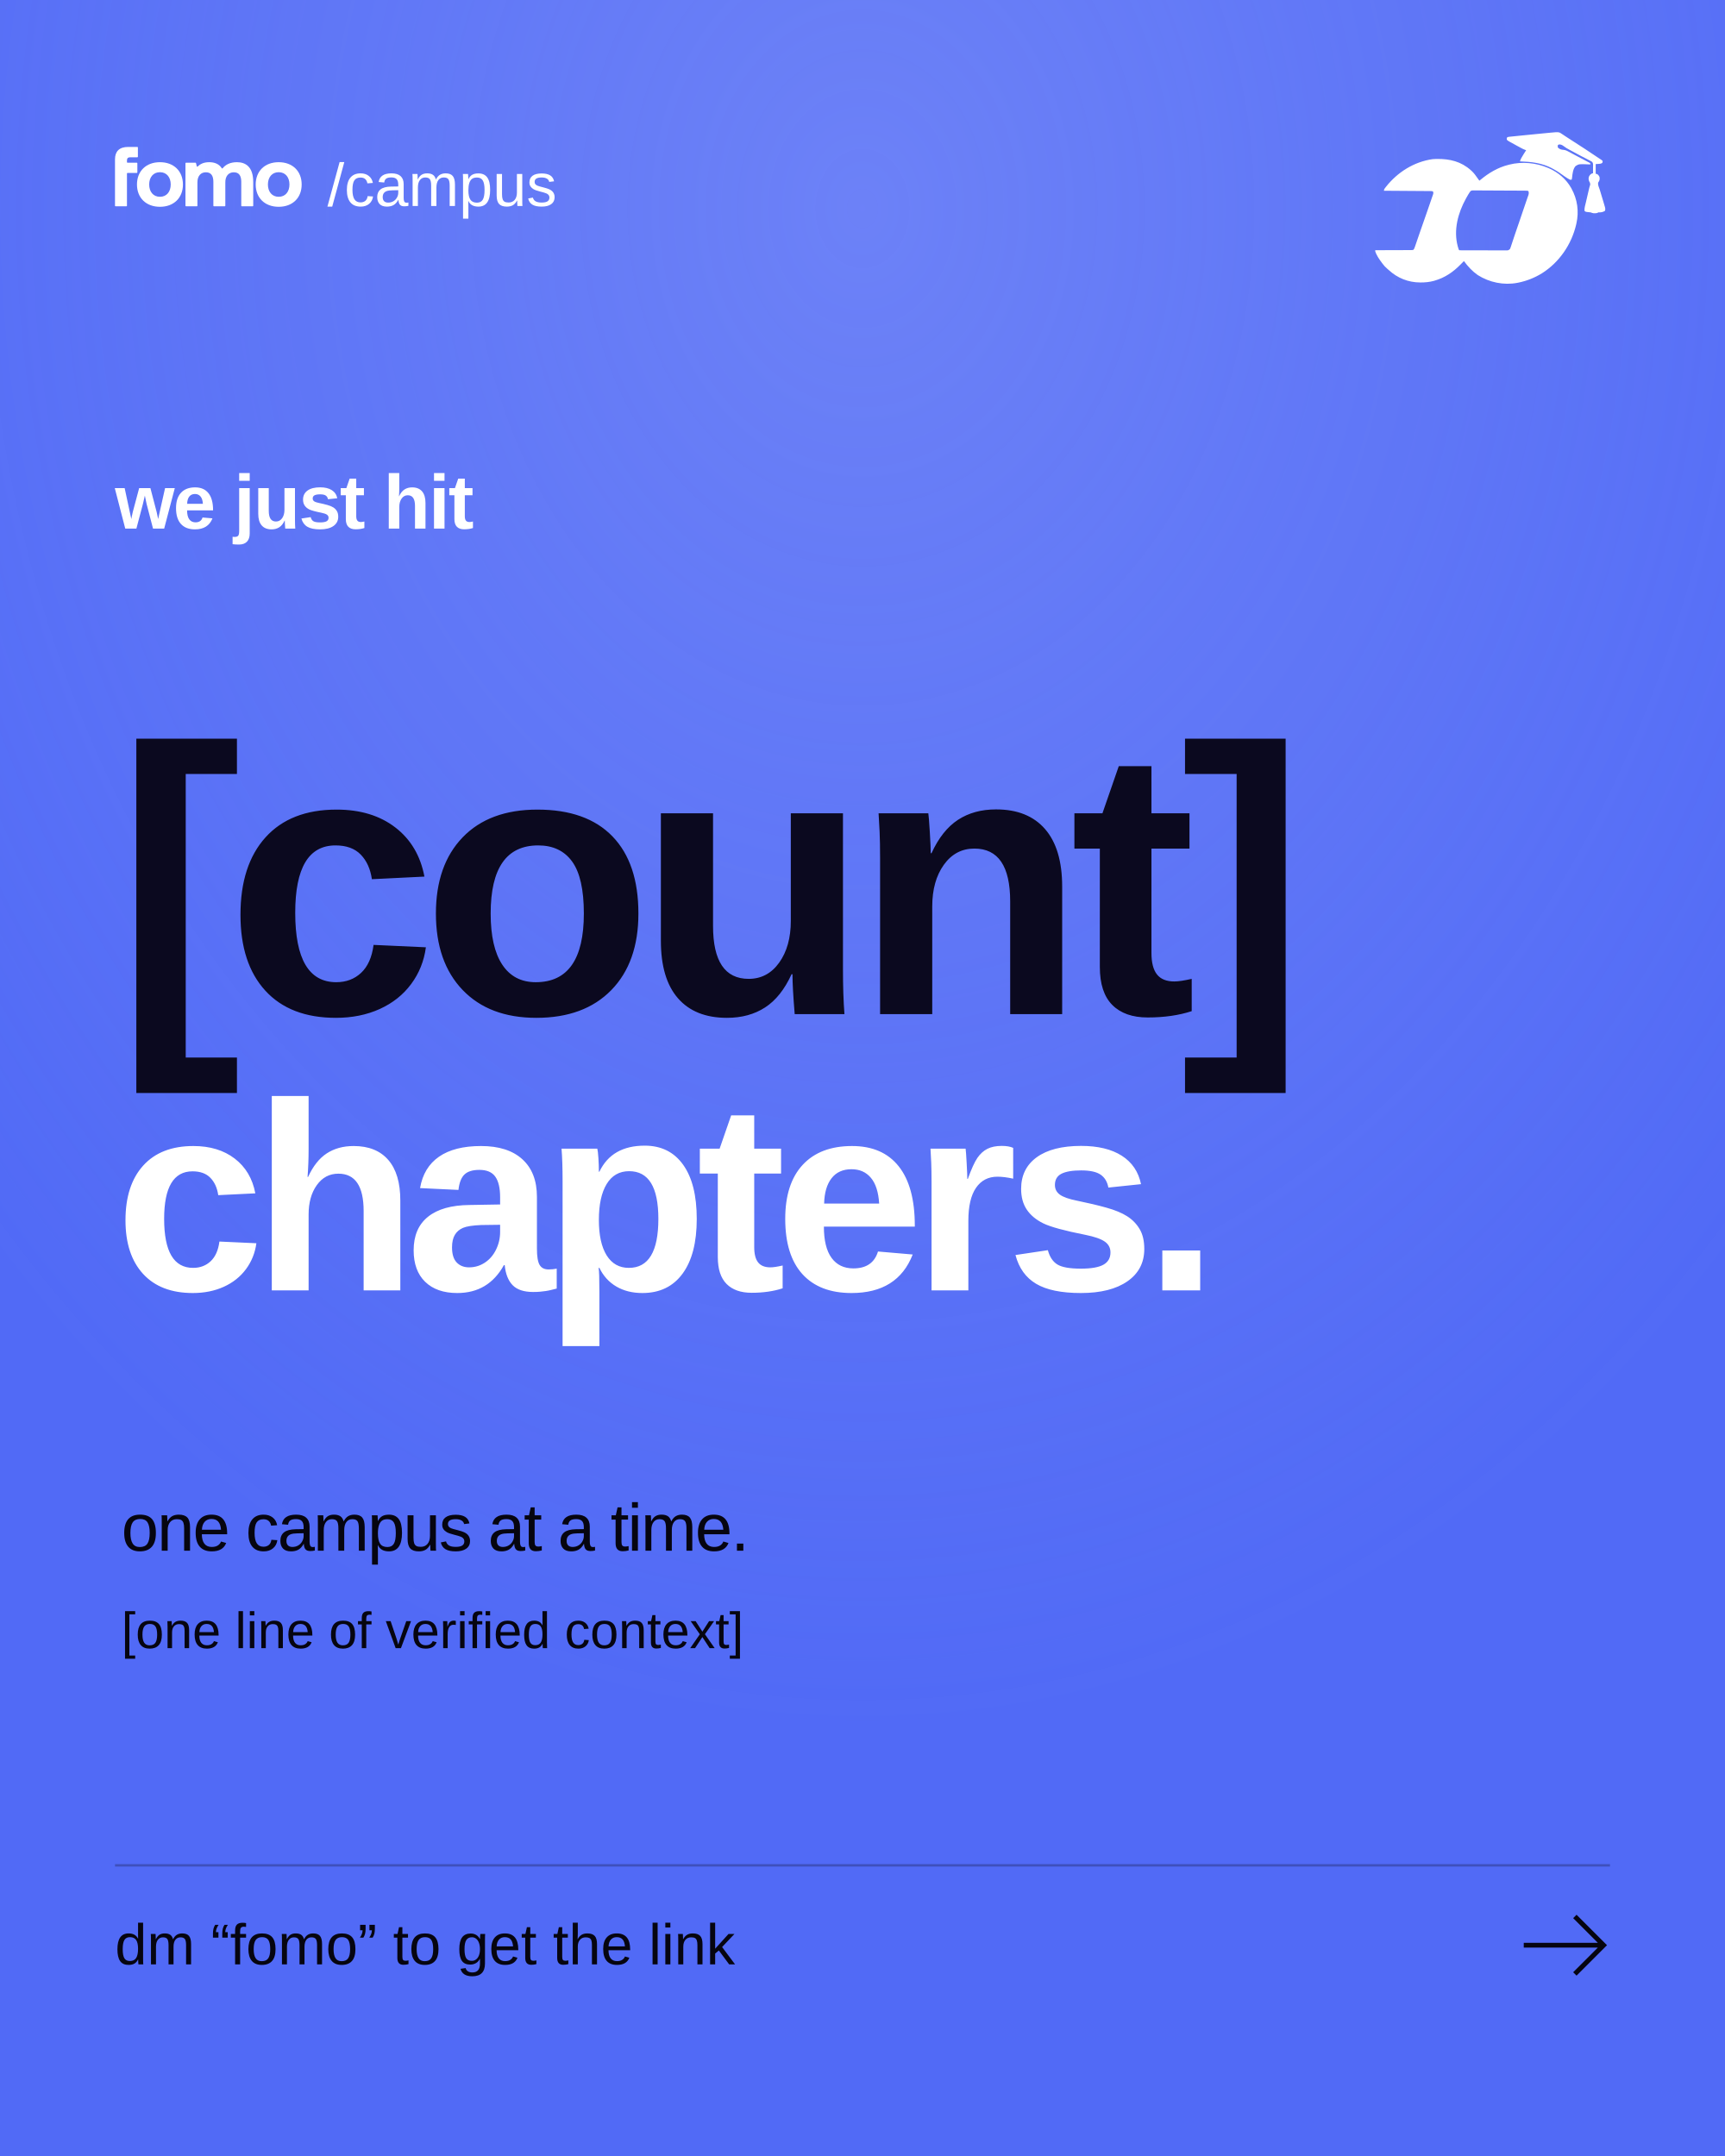
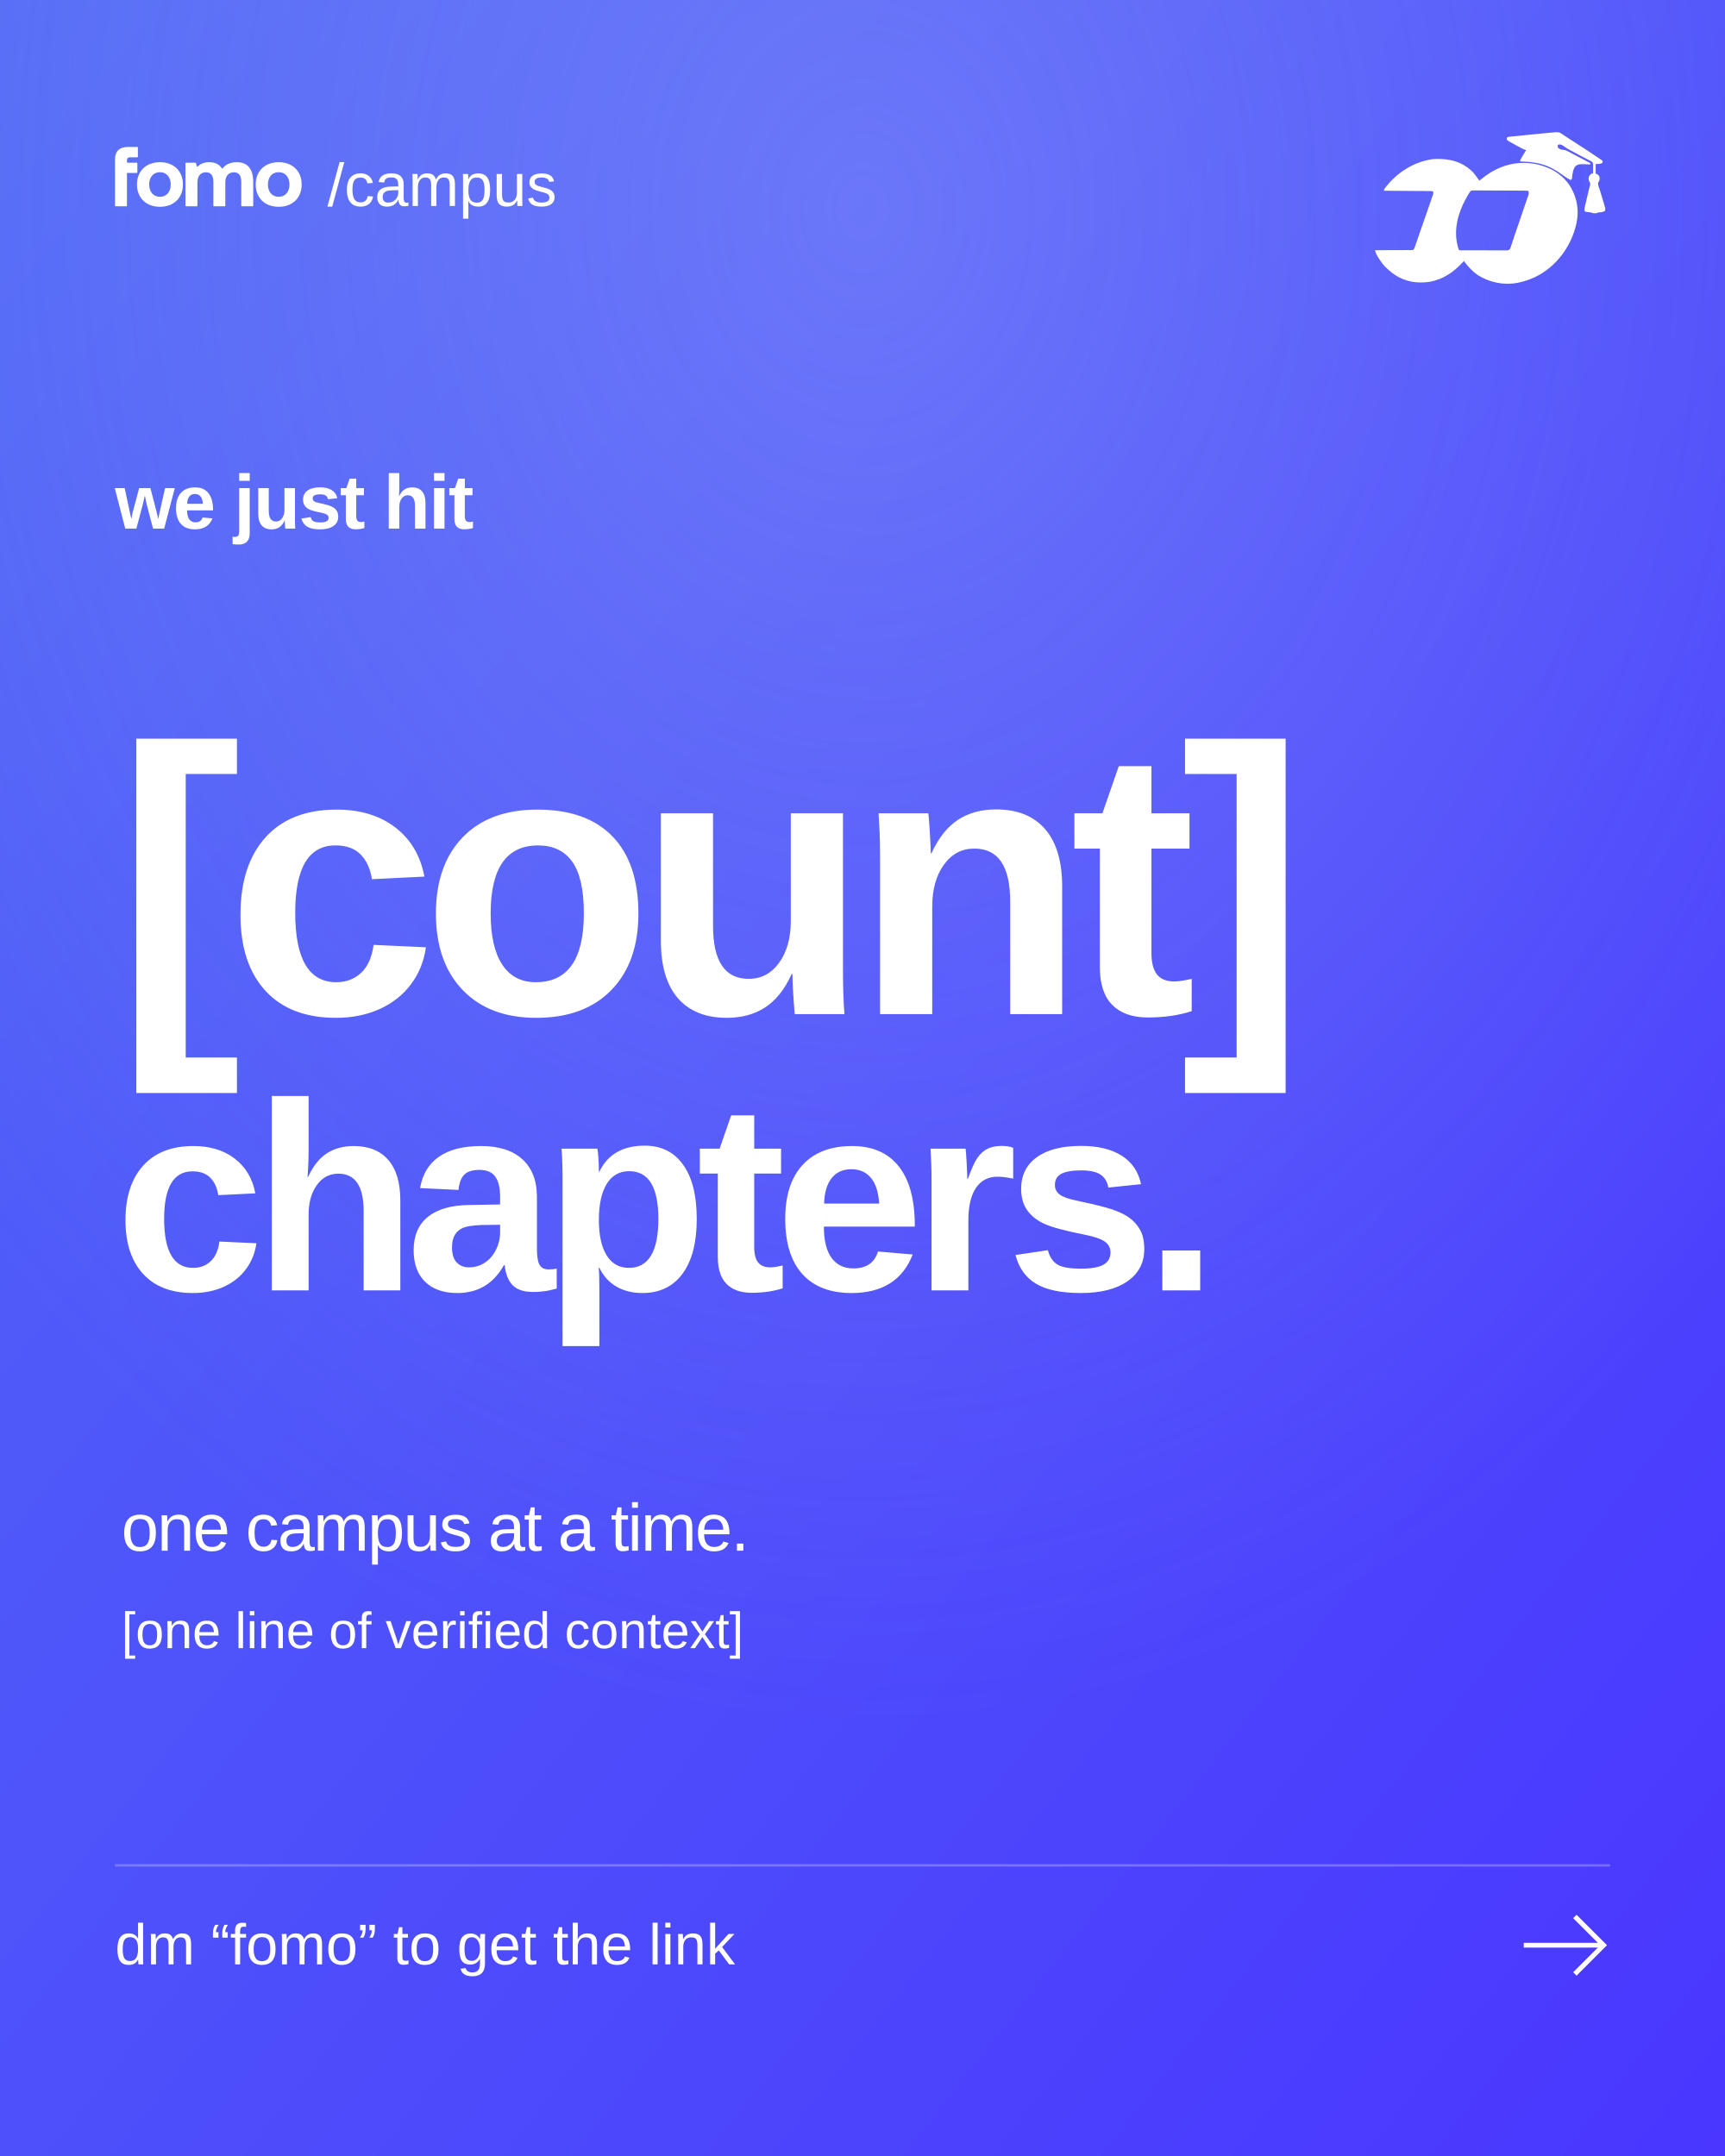
<svg xmlns="http://www.w3.org/2000/svg" xmlns:xlink="http://www.w3.org/1999/xlink" width="1080" height="1350" viewBox="0 0 1080 1350" role="img" aria-labelledby="title description">
  <defs>
    <style>text{font-family:Aeonik,Arial,sans-serif}</style>
    <symbol id="fomo-campus-mark" viewBox="0 0 620 415">
      <g fill="currentColor" fill-rule="evenodd">
        <path d="M0 0 C0.381 0.25 0.381 0.25 2.306 1.515 C3.878 2.55 5.442 3.598 6.998 4.657 C9.732 6.515 12.509 8.298 15.292 10.079 C17.399 11.43 19.495 12.796 21.59 14.164 C24.88 16.307 28.187 18.422 31.504 20.523 C49.106 31.686 66.441 43.242 83.757 54.843 C87.17 57.13 90.585 59.413 94.013 61.676 C94.574 62.047 95.136 62.418 95.714 62.8 C97.17 63.763 98.628 64.722 100.087 65.682 C102.25 67.187 102.25 67.187 104.25 69.188 C104.125 71.688 104.125 71.688 103.25 74.188 C99.92 76.466 96.412 76.605 92.5 76.812 C91.469 76.874 91.469 76.874 86.25 77.188 C86.25 85.438 86.25 93.688 86.25 102.188 C87.57 102.517 88.89 102.847 90.25 103.188 C93.186 105.388 95.078 107.671 96.25 111.188 C96.961 116.546 96.293 120.019 93.027 124.352 C90.708 129.829 95.015 138.1 96.688 143.375 C99.934 153.769 103.084 164.192 106.126 174.648 C106.582 176.211 107.043 177.773 107.508 179.334 C108.163 181.539 108.804 183.747 109.441 185.957 C109.64 186.614 109.838 187.272 110.043 187.949 C111.102 191.689 111.539 194.473 110.25 198.188 C104.979 201.712 99.412 202.434 93.25 202.188 C92.944 202.349 92.944 202.349 91.395 203.164 C88.732 204.435 86.752 204.454 83.812 204.438 C82.886 204.443 81.959 204.448 81.004 204.453 C78.072 204.17 75.954 203.315 73.25 202.188 C71.039 201.879 71.039 201.879 68.875 201.75 C59.926 200.789 59.926 200.789 57.25 198.188 C56.676 190.935 59.254 183.051 60.902 176.047 C61.166 174.91 61.428 173.773 61.691 172.635 C62.238 170.271 62.788 167.908 63.343 165.546 C64.049 162.533 64.748 159.518 65.444 156.502 C66.114 153.6 66.79 150.698 67.465 147.797 C67.589 147.259 67.589 147.259 68.219 144.539 C70.17 136.237 70.17 136.237 71.436 132.618 C72.439 129.624 72.221 128.175 71.25 125.188 C70.734 124.259 70.219 123.331 69.688 122.375 C67.648 117.853 67.231 113.939 68.977 109.227 C71.014 105.3 73.119 103.036 77.25 101.188 C77.91 101.188 78.57 101.188 79.25 101.188 C79.33 97.308 79.35 93.434 79.317 89.554 C79.314 88.237 79.327 86.92 79.356 85.603 C79.581 74.805 79.581 74.805 76.586 71.166 C74.22 69.539 71.868 68.365 69.25 67.188 C67.39 66.189 65.532 65.186 63.676 64.18 C62.166 63.406 60.657 62.632 59.143 61.865 C56.393 60.469 53.652 59.054 50.91 57.641 C50.353 57.354 49.796 57.067 49.223 56.772 C41.778 52.927 34.443 48.882 27.102 44.844 C24.172 43.233 21.236 41.643 18.273 40.094 C12.833 37.246 7.855 34.277 3.02 30.48 C-0.601 27.835 -4.037 26.039 -8.625 26.438 C-10.75 27.188 -10.75 27.188 -11.75 28.188 C-12.125 31 -12.125 31 -11.75 34.188 C-7.513 38.673 -2.735 40.104 3.273 40.398 C9.259 41.042 13.924 43.743 19.125 46.625 C20.657 47.45 22.189 48.275 23.722 49.099 C25.262 49.929 26.798 50.767 28.334 51.605 C31.714 53.44 35.119 55.223 38.531 56.998 C41.6 58.598 44.657 60.22 47.714 61.844 C50.058 63.086 52.407 64.318 54.756 65.549 C57.322 66.898 59.879 68.263 62.438 69.625 C62.925 69.879 62.925 69.879 65.395 71.166 C66.289 71.646 67.184 72.126 68.105 72.621 C68.906 73.044 69.707 73.468 70.532 73.904 C71.099 74.328 71.666 74.751 72.25 75.188 C72.25 76.177 72.25 77.168 72.25 78.188 C71.151 78.125 70.052 78.063 68.92 77.999 C43.085 76.883 43.085 76.883 34.25 82.188 C27.439 89.664 26.212 102.172 25.144 111.841 C24.906 113.925 24.906 113.925 24.25 117.188 C21.25 118.188 21.25 118.188 18.527 116.992 C17.406 116.363 16.294 115.718 15.188 115.062 C14.58 114.71 13.972 114.357 13.346 113.994 C8.089 110.861 3.173 107.315 -1.75 103.688 C-9.148 98.237 -16.625 93.466 -24.75 89.188 C-25.316 88.881 -25.883 88.575 -26.466 88.259 C-52.526 74.198 -80.598 71.188 -109.75 70.188 C-108.162 64.183 -104.98 59.26 -101.75 54 C-101.203 53.098 -100.657 52.197 -100.094 51.268 C-95.861 44.3 -95.861 44.3 -93.75 41.188 C-94.612 40.923 -95.473 40.659 -96.361 40.387 C-99.744 39.256 -102.842 37.695 -105.969 35.992 C-106.545 35.683 -107.121 35.375 -107.714 35.056 C-109.562 34.063 -111.406 33.063 -113.25 32.062 C-114.516 31.379 -115.782 30.696 -117.048 30.013 C-123.518 26.517 -129.979 23.004 -136.375 19.375 C-136.646 19.222 -136.646 19.222 -138.018 18.447 C-140.228 17.172 -141.932 16.005 -143.75 14.188 C-144 11.688 -144 11.688 -143.75 9.188 C-141.368 6.806 -140.56 6.841 -137.29 6.505 C-136.35 6.404 -135.41 6.303 -134.442 6.199 C-133.924 6.148 -133.924 6.148 -131.301 5.891 C-130.209 5.776 -129.117 5.662 -127.991 5.545 C-124.98 5.23 -121.968 4.927 -118.955 4.627 C-116.426 4.374 -113.899 4.115 -111.371 3.855 C-103.213 3.02 -95.052 2.208 -86.891 1.4 C-84.737 1.186 -82.584 0.972 -80.43 0.757 C-71.143 -0.17 -61.855 -1.084 -52.566 -1.986 C-50.513 -2.186 -48.46 -2.388 -46.408 -2.591 C-43.148 -2.912 -39.887 -3.226 -36.627 -3.536 C-34.875 -3.703 -33.123 -3.877 -31.372 -4.051 C-8.751 -6.169 -8.751 -6.169 0 0 Z " fill="currentColor" transform="translate(496.75,16.8125)" id="graduation-cap" />
        <path d="M0 0 C0.334 -0.005 0.334 -0.005 2.026 -0.03 C35.306 -0.419 64.488 6.477 89.801 29.238 C90.184 29.581 90.184 29.581 92.125 31.312 C98.284 37.128 102.994 43.789 107.761 50.741 C109.059 52.61 110.417 54.431 111.801 56.238 C112.456 55.693 113.11 55.148 113.785 54.586 C135.692 36.436 158.906 22.309 186.801 15.238 C187.536 15.044 188.272 14.849 189.029 14.648 C222.008 6.26 258.766 9.745 289.801 23.238 C290.489 23.536 291.178 23.833 291.887 24.14 C315.49 34.578 335.991 51.705 348.801 74.238 C349.161 74.872 349.521 75.506 349.893 76.159 C365.526 104.281 369.958 135.83 362.801 167.238 C362.629 167.999 362.458 168.76 362.281 169.544 C350.348 221.049 318.521 267.61 273.594 295.941 C254.204 307.791 234.057 315.773 211.801 320.238 C211.502 320.298 211.502 320.298 209.992 320.602 C174.894 327.278 137.487 319.563 107.488 300.426 C93.103 290.303 82.155 278.326 71.801 264.238 C68.857 267.165 65.943 270.117 63.051 273.094 C43.793 292.806 22.475 307.371 -4.262 314.988 C-4.609 315.088 -4.609 315.088 -6.369 315.591 C-17.371 318.551 -28.393 319.631 -39.762 319.613 C-40.365 319.613 -40.969 319.612 -41.591 319.612 C-72.15 319.486 -100.351 308.257 -122.715 287.512 C-124.06 286.281 -125.416 285.061 -126.829 283.909 C-131.425 280.147 -135.019 276.047 -138.574 271.301 C-138.854 270.931 -138.854 270.931 -140.267 269.058 C-147.312 259.582 -155.16 248.829 -158.199 237.238 C-157.199 236.238 -157.199 236.238 -155.554 236.114 C-155.195 236.114 -155.195 236.114 -153.379 236.114 C-152.557 236.111 -151.735 236.109 -150.889 236.106 C-149.981 236.108 -149.073 236.11 -148.137 236.112 C-147.662 236.111 -147.662 236.111 -145.255 236.107 C-143.182 236.103 -141.109 236.101 -139.036 236.1 C-134.637 236.097 -130.239 236.075 -125.84 236.055 C-117.64 236.017 -109.441 235.985 -101.241 235.988 C-95.547 235.99 -89.853 235.965 -84.159 235.926 C-81.984 235.915 -79.81 235.914 -77.635 235.922 C-74.596 235.931 -71.559 235.91 -68.52 235.882 C-67.616 235.892 -66.712 235.902 -65.781 235.913 C-63.48 235.874 -61.431 235.795 -59.199 235.238 C-57.222 232.975 -57.222 232.975 -56.199 230.238 C-56.049 229.877 -56.049 229.877 -55.287 228.046 C-55.034 227.307 -54.781 226.568 -54.52 225.807 C-54.225 224.954 -53.929 224.101 -53.625 223.222 C-53.313 222.303 -53.001 221.384 -52.68 220.438 C-52.345 219.467 -52.01 218.496 -51.665 217.495 C-50.567 214.307 -49.477 211.116 -48.387 207.926 C-47.618 205.689 -46.848 203.452 -46.078 201.216 C-45.688 200.085 -45.299 198.955 -44.91 197.824 C-44.717 197.263 -44.523 196.703 -44.324 196.125 C-43.737 194.417 -43.149 192.708 -42.562 191 C-39.445 181.928 -36.273 172.877 -33.085 163.829 C-30.438 156.305 -27.818 148.772 -25.199 141.238 C-25.01 140.693 -25.01 140.693 -24.05 137.935 C-21.733 131.275 -19.426 124.611 -17.137 117.941 C-16.101 114.925 -15.062 111.911 -14.015 108.9 C-12.847 105.543 -11.696 102.18 -10.547 98.816 C-10.192 97.805 -9.838 96.793 -9.473 95.751 C-9.315 95.284 -9.315 95.284 -8.516 92.923 C-8.236 92.111 -7.956 91.299 -7.668 90.462 C-7.144 87.979 -7.261 86.586 -8.199 84.238 C-10.694 82.991 -12.393 83.1 -15.185 83.08 C-16.24 83.07 -17.294 83.06 -18.381 83.05 C-19.554 83.044 -20.727 83.039 -21.901 83.033 C-23.133 83.023 -24.364 83.013 -25.596 83.003 C-28.945 82.976 -32.294 82.955 -35.643 82.935 C-39.141 82.913 -42.639 82.886 -46.137 82.859 C-52.764 82.809 -59.39 82.764 -66.016 82.721 C-73.559 82.672 -81.102 82.617 -88.645 82.561 C-104.163 82.447 -119.681 82.341 -135.199 82.238 C-135.199 78.256 -133.316 76.355 -130.949 73.363 C-130.725 73.077 -130.725 73.077 -129.591 71.629 C-99.67 33.987 -57.047 7.132 -9.063 0.45 C-6.043 0.107 -3.037 0.037 0 0 Z M85.796 87.473 C85.467 88.055 85.139 88.638 84.801 89.238 C84.204 90.127 83.608 91.016 82.993 91.931 C81.328 94.816 79.668 97.702 78.051 100.613 C77.748 101.154 77.446 101.696 77.135 102.253 C56.446 139.508 44.401 184.136 55.855 226.273 C58.318 234.756 58.318 234.756 59.801 236.238 C61.436 236.341 63.077 236.373 64.716 236.379 C65.248 236.382 65.248 236.382 67.94 236.396 C69.13 236.397 70.319 236.398 71.509 236.399 C72.754 236.404 73.999 236.409 75.244 236.414 C78.634 236.428 82.025 236.434 85.415 236.438 C87.533 236.441 89.65 236.446 91.767 236.45 C98.388 236.464 105.009 236.473 111.629 236.477 C119.278 236.482 126.927 236.499 134.576 236.528 C140.483 236.55 146.39 236.56 152.298 236.561 C155.828 236.562 159.358 236.568 162.889 236.586 C166.21 236.602 169.532 236.605 172.854 236.596 C174.073 236.595 175.292 236.599 176.511 236.609 C178.175 236.622 179.84 236.614 181.505 236.606 C181.971 236.607 181.971 236.607 184.328 236.61 C187.274 236.167 188.63 235.243 190.801 233.238 C191.826 231.269 191.826 231.269 192.577 228.99 C192.87 228.127 193.162 227.263 193.463 226.373 C193.766 225.431 194.07 224.49 194.383 223.52 C194.714 222.531 195.045 221.542 195.385 220.524 C196.286 217.828 197.174 215.128 198.058 212.427 C198.991 209.588 199.939 206.754 200.887 203.919 C201.273 202.767 201.658 201.614 202.044 200.462 C202.235 199.888 202.427 199.315 202.624 198.725 C203.21 196.972 203.793 195.219 204.377 193.465 C207.713 183.444 211.177 173.469 214.683 163.506 C220.927 145.762 227.018 127.969 232.861 110.088 C233.957 106.744 235.087 103.418 236.28 100.107 C236.399 99.771 236.399 99.771 237.001 98.067 C237.451 96.798 237.911 95.532 238.385 94.271 C239.795 90.248 239.98 87.345 238.801 83.238 C236.124 81.9 234.056 82.094 231.058 82.071 C230.464 82.065 229.871 82.059 229.259 82.053 C227.261 82.035 225.264 82.024 223.267 82.014 C221.838 82.002 220.409 81.991 218.98 81.979 C214.279 81.943 209.579 81.917 204.879 81.895 C204.079 81.891 203.28 81.887 202.456 81.883 C194.917 81.846 187.378 81.815 179.839 81.793 C170.194 81.766 160.549 81.715 150.904 81.633 C144.124 81.577 137.344 81.548 130.563 81.539 C126.512 81.533 122.463 81.515 118.413 81.468 C114.601 81.424 110.79 81.413 106.977 81.428 C105.58 81.428 104.183 81.416 102.786 81.39 C90.014 81.172 90.014 81.172 85.796 87.473 Z " fill="currentColor" transform="translate(170.1992,80.76172)" id="fomo-eyes" />
      </g>
    </symbol>
    <symbol id="fomo-wordmark" viewBox="0 0 352 113">
      <path d="M0.003 23.325C0.003 8.468 7.991 0 24.923 0H42.105C42.675 0 43.134 0.46 43.134 1.029V18.462C43.134 19.031 42.675 19.49 42.105 19.49H28.757C24.443 19.49 22.526 21.408 22.526 25.561V28.685C22.526 29.255 22.985 29.714 23.555 29.714H41.076C41.646 29.714 42.105 30.174 42.105 30.743V48.014C42.105 48.584 41.646 49.043 41.076 49.043H23.555C22.985 49.043 22.526 49.503 22.526 50.072V110.797C22.526 111.366 22.066 111.826 21.497 111.826H1.029C0.46 111.826 0 111.366 0 110.797V23.325H0.003Z" fill="currentColor" />
      <path d="M41.381 70.769C41.381 45.528 58.636 28.757 84.673 28.757C110.711 28.757 127.965 45.531 127.965 70.769C127.965 96.008 110.711 112.782 84.673 112.782C58.636 112.782 41.381 96.008 41.381 70.769ZM104.959 70.769C104.959 57.192 97.291 47.606 84.67 47.606C72.049 47.606 64.384 57.192 64.384 70.769C64.384 84.347 72.052 93.933 84.67 93.933C97.287 93.933 104.959 84.347 104.959 70.769Z" fill="currentColor" />
      <path d="M260.369 65.978V110.796C260.369 111.366 259.909 111.825 259.34 111.825H238.872C238.302 111.825 237.843 111.366 237.843 110.796V65.817C237.843 53.995 233.371 47.767 223.785 47.767C214.199 47.767 207.491 54.794 207.81 67.415V110.796C207.81 111.366 207.35 111.825 206.781 111.825H186.313C185.744 111.825 185.284 111.366 185.284 110.796V65.817C185.284 53.995 180.812 47.767 171.065 47.767C161.318 47.767 155.251 55.117 155.251 66.616V110.796C155.251 111.366 154.792 111.825 154.222 111.825H133.754C133.185 111.825 132.725 111.366 132.725 110.796V30.746C132.725 30.177 133.185 29.717 133.754 29.717H151.571C152.044 29.717 152.456 30.039 152.569 30.495L154.088 36.58C154.246 37.211 155.028 37.447 155.501 37.002C160.183 32.615 166.476 28.757 177.451 28.757C186.961 28.757 195.882 31.703 201.246 40.284C201.565 40.791 202.281 40.836 202.652 40.362C208.307 33.136 217.317 28.757 229.687 28.757C245.662 28.757 260.358 37.063 260.358 65.978H260.369Z" fill="currentColor" />
      <path d="M265.029 70.769C265.029 45.528 282.284 28.757 308.321 28.757C334.359 28.757 351.613 45.531 351.613 70.769C351.613 96.008 334.359 112.782 308.321 112.782C282.284 112.782 265.029 96.008 265.029 70.769ZM328.607 70.769C328.607 57.192 320.939 47.606 308.318 47.606C295.697 47.606 288.032 57.192 288.032 70.769C288.032 84.347 295.7 93.933 308.318 93.933C320.935 93.933 328.607 84.347 328.607 70.769Z" fill="currentColor" />
    </symbol>
+     <linearGradient id="field" x1="0" y1="0" x2="1" y2="1">
+       <stop stop-color="#516AF6" />
+       <stop offset="1" stop-color="#4A36FF" />
+     </linearGradient>
    <radialGradient id="glow" cx="0.5" cy="0.1" r="0.7">
      <stop stop-color="#ACB8F9" stop-opacity="0.3" />
      <stop offset="1" stop-color="#ACB8F9" stop-opacity="0" />
    </radialGradient>
  </defs>
  <g id="background">
-     <rect width="1080" height="1350" fill="#516AF6" />
+     <rect width="1080" height="1350" fill="url(#field)" />
    <rect width="1080" height="1350" fill="url(#glow)" />
  </g>
  <g id="brand" color="#FFFFFF">
    <use href="#fomo-wordmark" xlink:href="#fomo-wordmark" x="72" y="92" width="117" height="37.560" />
    <text x="205" y="129" font-size="38" fill="#FFFFFF" font-weight="500">/campus</text>
    <use href="#fomo-campus-mark" xlink:href="#fomo-campus-mark" x="858" y="80" width="150" height="100.403" />
  </g>
  <g id="editable-chapter-milestone">
    <text x="72" y="331" font-size="48" fill="#FFFFFF" font-weight="700" letter-spacing="-1">we just hit</text>
-     <text x="72" y="635" font-size="238" fill="#0B091F" font-weight="700" letter-spacing="-10">[count]</text>
+     <text x="72" y="635" font-size="238" fill="#FFFFFF" font-weight="700" letter-spacing="-10">[count]</text>
    <text x="72" y="808" font-size="168" fill="#FFFFFF" font-weight="700" letter-spacing="-7">chapters.</text>
-     <text x="76" y="971" font-size="42" fill="#060510" font-weight="500" letter-spacing="-1">one campus at a time.</text>
-     <text x="76" y="1032" font-size="32" fill="#060510" font-weight="400">[one line of verified context]</text>
+     <text x="76" y="971" font-size="42" fill="#FFFFFF" font-weight="500" letter-spacing="-1">one campus at a time.</text>
+     <text x="76" y="1032" font-size="32" fill="#FFFFFF" font-weight="400">[one line of verified context]</text>
  </g>
  <g id="editable-call-to-action">
-     <path d="M72 1168 H1008" fill="none" stroke="#060510" stroke-opacity=".25" stroke-width="1.5" />
-     <text x="72" y="1230" font-size="36" fill="#060510" font-weight="500">dm “fomo” to get the link</text>
-     <path d="M954 1218 H1004 M986 1200 L1004 1218 L986 1236" fill="none" stroke="#060510" stroke-width="3" />
+     <path d="M72 1168 H1008" fill="none" stroke="#FFFFFF" stroke-opacity=".25" stroke-width="1.5" />
+     <text x="72" y="1230" font-size="36" fill="#FFFFFF" font-weight="500">dm “fomo” to get the link</text>
+     <path d="M954 1218 H1004 M986 1200 L1004 1218 L986 1236" fill="none" stroke="#FFFFFF" stroke-width="3" />
  </g>
</svg>
